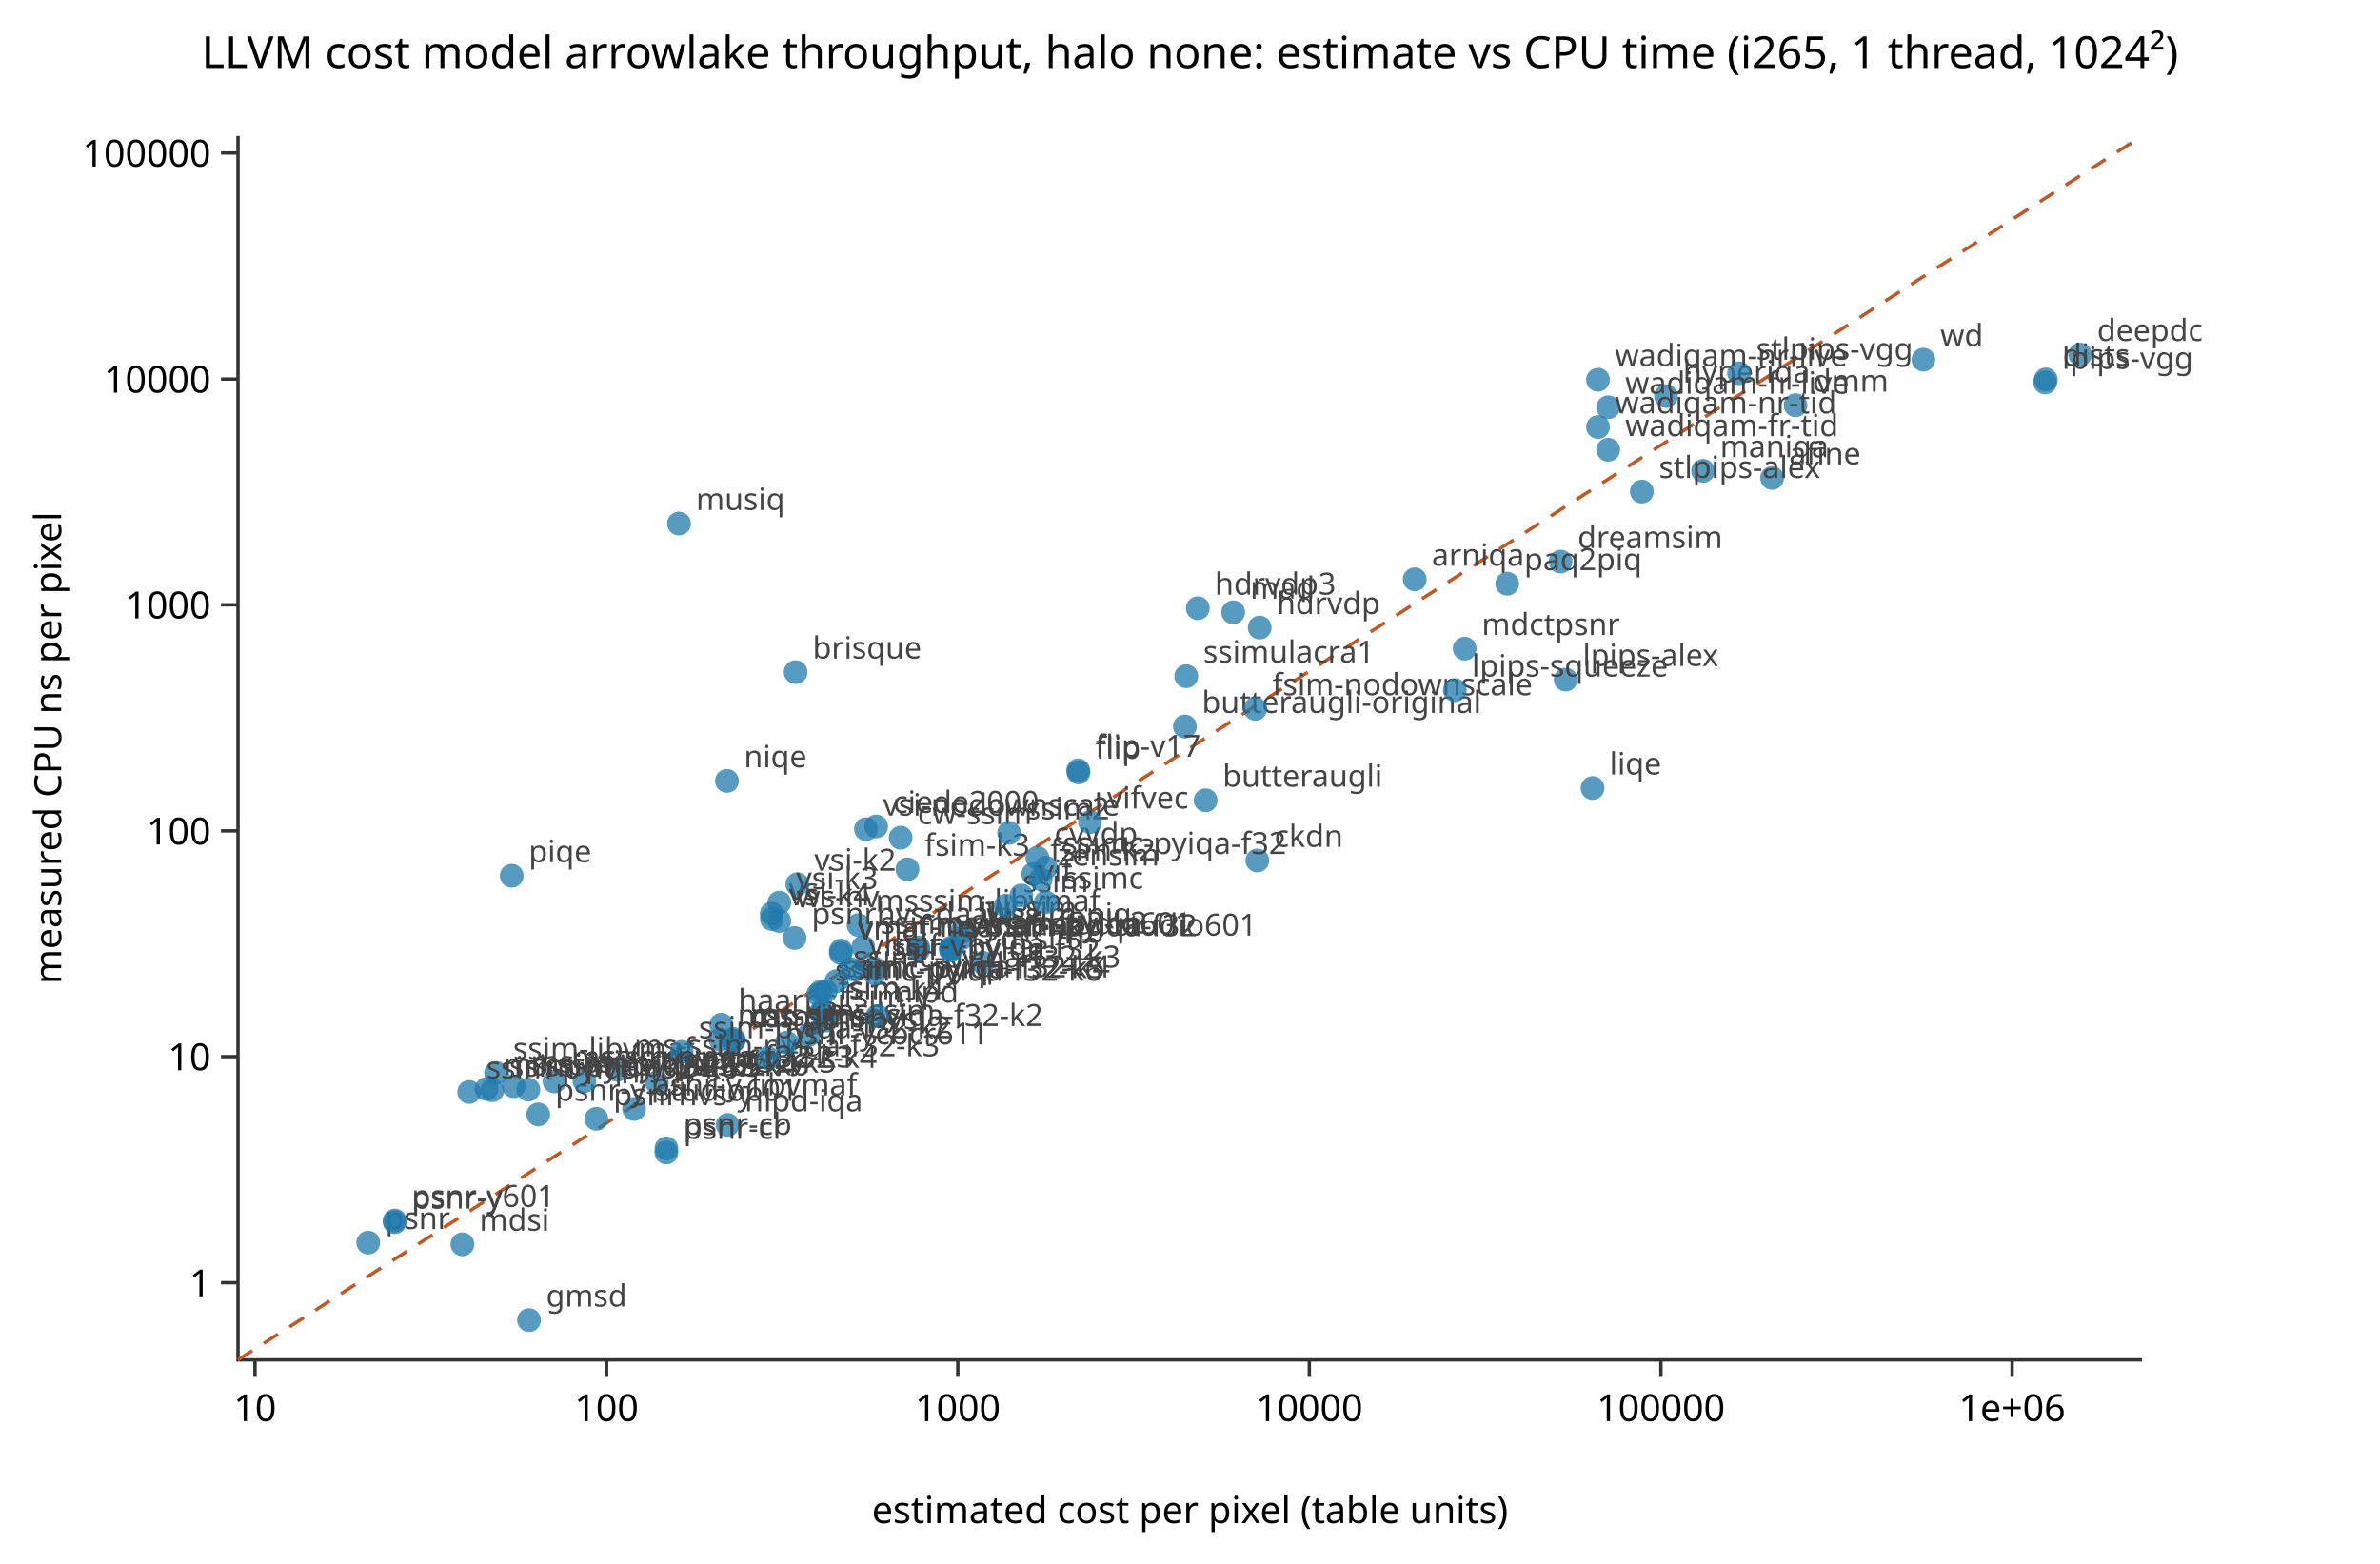
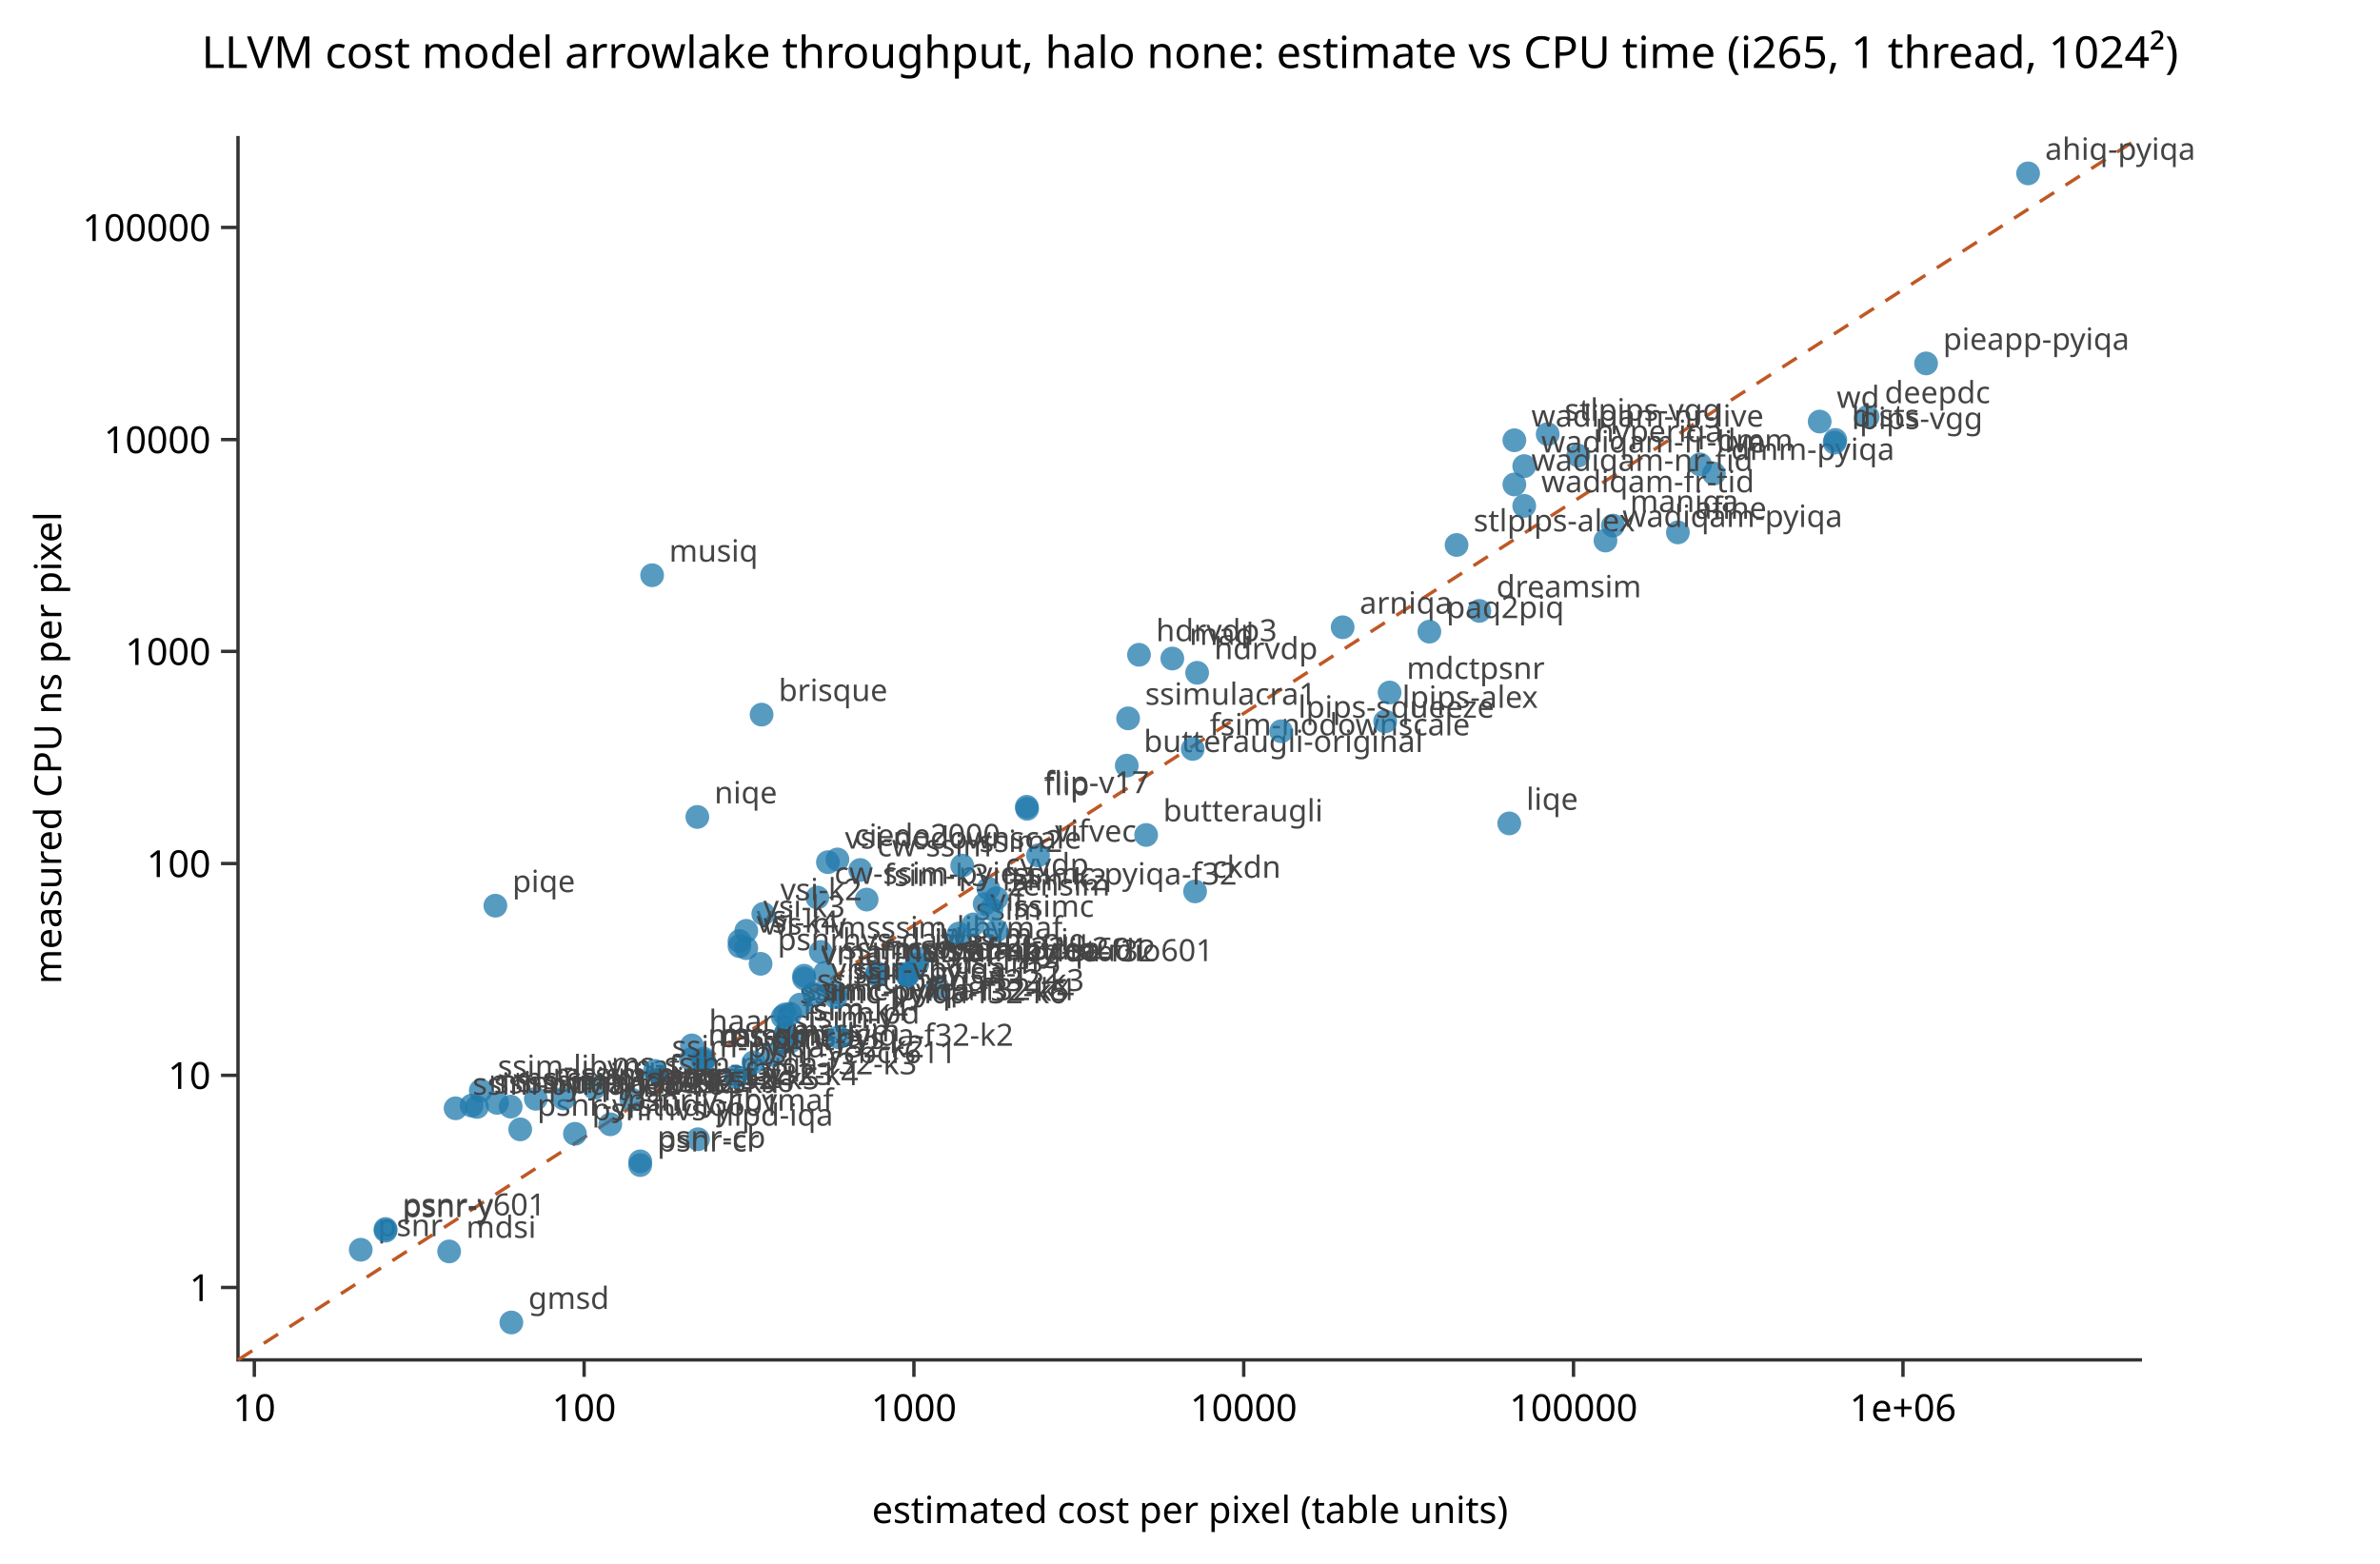
<svg xmlns="http://www.w3.org/2000/svg" viewBox="0 0 700 460" font-family="sans-serif" font-size="11">
  <rect width="700" height="460" fill="white" />
  <text x="350" y="20" text-anchor="middle" font-size="13">LLVM cost model arrowlake throughput, halo none: estimate vs CPU time (i265, 1 thread, 1024²)</text>
  <path d="M70 40V400H630" fill="none" stroke="#333" />
-   <path d="M75.0 400v5" stroke="#333" />
-   <text x="75.0" y="418" text-anchor="middle">10</text>
-   <path d="M178.4 400v5" stroke="#333" />
-   <text x="178.4" y="418" text-anchor="middle">100</text>
-   <path d="M281.7 400v5" stroke="#333" />
-   <text x="281.7" y="418" text-anchor="middle">1000</text>
-   <path d="M385.1 400v5" stroke="#333" />
-   <text x="385.1" y="418" text-anchor="middle">10000</text>
-   <path d="M488.5 400v5" stroke="#333" />
-   <text x="488.5" y="418" text-anchor="middle">100000</text>
-   <path d="M591.8 400v5" stroke="#333" />
-   <text x="591.8" y="418" text-anchor="middle">1e+06</text>
-   <path d="M65 377.3h5" stroke="#333" />
-   <text x="62" y="381.3" text-anchor="end">1</text>
-   <path d="M65 310.8h5" stroke="#333" />
-   <text x="62" y="314.8" text-anchor="end">10</text>
-   <path d="M65 244.4h5" stroke="#333" />
-   <text x="62" y="248.4" text-anchor="end">100</text>
-   <path d="M65 177.9h5" stroke="#333" />
-   <text x="62" y="181.9" text-anchor="end">1000</text>
-   <path d="M65 111.5h5" stroke="#333" />
-   <text x="62" y="115.5" text-anchor="end">10000</text>
-   <path d="M65 45.0h5" stroke="#333" />
-   <text x="62" y="49.0" text-anchor="end">100000</text>
+   <path d="M74.8 400v5" stroke="#333" />
+   <text x="74.8" y="418" text-anchor="middle">10</text>
+   <path d="M171.8 400v5" stroke="#333" />
+   <text x="171.8" y="418" text-anchor="middle">100</text>
+   <path d="M268.8 400v5" stroke="#333" />
+   <text x="268.8" y="418" text-anchor="middle">1000</text>
+   <path d="M365.8 400v5" stroke="#333" />
+   <text x="365.8" y="418" text-anchor="middle">10000</text>
+   <path d="M462.8 400v5" stroke="#333" />
+   <text x="462.8" y="418" text-anchor="middle">100000</text>
+   <path d="M559.7 400v5" stroke="#333" />
+   <text x="559.7" y="418" text-anchor="middle">1e+06</text>
+   <path d="M65 378.7h5" stroke="#333" />
+   <text x="62" y="382.7" text-anchor="end">1</text>
+   <path d="M65 316.3h5" stroke="#333" />
+   <text x="62" y="320.3" text-anchor="end">10</text>
+   <path d="M65 254.0h5" stroke="#333" />
+   <text x="62" y="258.0" text-anchor="end">100</text>
+   <path d="M65 191.6h5" stroke="#333" />
+   <text x="62" y="195.6" text-anchor="end">1000</text>
+   <path d="M65 129.3h5" stroke="#333" />
+   <text x="62" y="133.3" text-anchor="end">10000</text>
+   <path d="M65 66.9h5" stroke="#333" />
+   <text x="62" y="70.9" text-anchor="end">100000</text>
  <path d="M70.0 400.0L630.0 40.0" stroke="#bf5825" stroke-dasharray="5 4" />
-   <circle cx="521.2" cy="140.6" r="3.5" fill="#2179ac" fill-opacity=".75" />
-   <text x="526.2" y="136.6" font-size="9" fill="#444">afine</text>
-   <circle cx="416.1" cy="170.4" r="3.5" fill="#2179ac" fill-opacity=".75" />
-   <text x="421.1" y="166.4" font-size="9" fill="#444">arniqa</text>
-   <circle cx="234.0" cy="197.7" r="3.5" fill="#2179ac" fill-opacity=".75" />
-   <text x="239.0" y="193.7" font-size="9" fill="#444">brisque</text>
-   <circle cx="354.6" cy="235.4" r="3.5" fill="#2179ac" fill-opacity=".75" />
-   <text x="359.6" y="231.4" font-size="9" fill="#444">butteraugli</text>
-   <circle cx="348.5" cy="213.7" r="3.5" fill="#2179ac" fill-opacity=".75" />
-   <text x="353.5" y="209.7" font-size="9" fill="#444">butteraugli-original</text>
-   <circle cx="215.6" cy="306.2" r="3.5" fill="#2179ac" fill-opacity=".75" />
-   <text x="220.6" y="302.2" font-size="9" fill="#444">cambi</text>
-   <circle cx="257.7" cy="243.1" r="3.5" fill="#2179ac" fill-opacity=".75" />
-   <text x="262.7" y="239.1" font-size="9" fill="#444">ciede2000</text>
-   <circle cx="369.8" cy="253.1" r="3.5" fill="#2179ac" fill-opacity=".75" />
-   <text x="374.8" y="249.1" font-size="9" fill="#444">ckdn</text>
-   <circle cx="305.1" cy="252.3" r="3.5" fill="#2179ac" fill-opacity=".75" />
-   <text x="310.1" y="248.3" font-size="9" fill="#444">cvvdp</text>
-   <circle cx="264.9" cy="246.4" r="3.5" fill="#2179ac" fill-opacity=".75" />
-   <text x="269.9" y="242.4" font-size="9" fill="#444">cw-ssim</text>
-   <circle cx="611.8" cy="104.3" r="3.5" fill="#2179ac" fill-opacity=".75" />
-   <text x="616.8" y="100.3" font-size="9" fill="#444">deepdc</text>
-   <circle cx="601.7" cy="111.6" r="3.5" fill="#2179ac" fill-opacity=".75" />
-   <text x="606.7" y="107.6" font-size="9" fill="#444">dists</text>
-   <circle cx="528.1" cy="119.2" r="3.5" fill="#2179ac" fill-opacity=".75" />
-   <text x="533.1" y="115.2" font-size="9" fill="#444">dmm</text>
-   <circle cx="459.0" cy="165.2" r="3.5" fill="#2179ac" fill-opacity=".75" />
-   <text x="464.0" y="161.2" font-size="9" fill="#444">dreamsim</text>
-   <circle cx="289.1" cy="283.2" r="3.5" fill="#2179ac" fill-opacity=".75" />
-   <text x="294.1" y="279.2" font-size="9" fill="#444">dssim</text>
-   <circle cx="317.2" cy="227.2" r="3.5" fill="#2179ac" fill-opacity=".75" />
-   <text x="322.2" y="223.2" font-size="9" fill="#444">flip</text>
-   <circle cx="317.1" cy="226.6" r="3.5" fill="#2179ac" fill-opacity=".75" />
-   <text x="322.1" y="222.6" font-size="9" fill="#444">flip-v17</text>
-   <circle cx="241.6" cy="297.6" r="3.5" fill="#2179ac" fill-opacity=".75" />
-   <text x="246.6" y="293.6" font-size="9" fill="#444">fsim</text>
-   <circle cx="303.9" cy="257.1" r="3.5" fill="#2179ac" fill-opacity=".75" />
-   <text x="308.9" y="253.1" font-size="9" fill="#444">fsim-k2</text>
-   <circle cx="266.9" cy="255.7" r="3.5" fill="#2179ac" fill-opacity=".75" />
-   <text x="271.9" y="251.7" font-size="9" fill="#444">fsim-k3</text>
-   <circle cx="241.6" cy="297.9" r="3.5" fill="#2179ac" fill-opacity=".75" />
-   <text x="246.6" y="293.9" font-size="9" fill="#444">fsim-k4</text>
-   <circle cx="369.2" cy="208.5" r="3.5" fill="#2179ac" fill-opacity=".75" />
-   <text x="374.2" y="204.5" font-size="9" fill="#444">fsim-nodownscale</text>
-   <circle cx="243.0" cy="300.2" r="3.5" fill="#2179ac" fill-opacity=".75" />
-   <text x="248.0" y="296.2" font-size="9" fill="#444">fsim-y</text>
-   <circle cx="155.6" cy="388.3" r="3.5" fill="#2179ac" fill-opacity=".75" />
-   <text x="160.6" y="384.3" font-size="9" fill="#444">gmsd</text>
-   <circle cx="212.1" cy="301.4" r="3.5" fill="#2179ac" fill-opacity=".75" />
-   <text x="217.1" y="297.4" font-size="9" fill="#444">haarpsi</text>
-   <circle cx="193.2" cy="318.4" r="3.5" fill="#2179ac" fill-opacity=".75" />
-   <text x="198.2" y="314.4" font-size="9" fill="#444">haarpsi-y</text>
-   <circle cx="370.5" cy="184.6" r="3.5" fill="#2179ac" fill-opacity=".75" />
-   <text x="375.5" y="180.6" font-size="9" fill="#444">hdrvdp</text>
-   <circle cx="352.3" cy="178.9" r="3.5" fill="#2179ac" fill-opacity=".75" />
-   <text x="357.3" y="174.9" font-size="9" fill="#444">hdrvdp3</text>
-   <circle cx="490.0" cy="116.5" r="3.5" fill="#2179ac" fill-opacity=".75" />
-   <text x="495.0" y="112.5" font-size="9" fill="#444">hyperiqa</text>
-   <circle cx="282.9" cy="274.1" r="3.5" fill="#2179ac" fill-opacity=".75" />
-   <text x="287.9" y="270.1" font-size="9" fill="#444">iwssim</text>
-   <circle cx="282.8" cy="276.0" r="3.5" fill="#2179ac" fill-opacity=".75" />
-   <text x="287.8" y="272.0" font-size="9" fill="#444">iwssim-piq</text>
-   <circle cx="468.4" cy="231.8" r="3.5" fill="#2179ac" fill-opacity=".75" />
-   <text x="473.4" y="227.8" font-size="9" fill="#444">liqe</text>
-   <circle cx="460.5" cy="199.9" r="3.5" fill="#2179ac" fill-opacity=".75" />
-   <text x="465.5" y="195.9" font-size="9" fill="#444">lpips-alex</text>
-   <circle cx="427.9" cy="203.0" r="3.5" fill="#2179ac" fill-opacity=".75" />
-   <text x="432.9" y="199.0" font-size="9" fill="#444">lpips-squeeze</text>
-   <circle cx="601.5" cy="112.5" r="3.5" fill="#2179ac" fill-opacity=".75" />
-   <text x="606.5" y="108.5" font-size="9" fill="#444">lpips-vgg</text>
-   <circle cx="362.7" cy="180.1" r="3.5" fill="#2179ac" fill-opacity=".75" />
-   <text x="367.7" y="176.1" font-size="9" fill="#444">mad</text>
-   <circle cx="500.9" cy="138.5" r="3.5" fill="#2179ac" fill-opacity=".75" />
-   <text x="505.9" y="134.5" font-size="9" fill="#444">maniqa</text>
-   <circle cx="430.8" cy="190.8" r="3.5" fill="#2179ac" fill-opacity=".75" />
-   <text x="435.8" y="186.8" font-size="9" fill="#444">mdctpsnr</text>
-   <circle cx="136.0" cy="366.0" r="3.5" fill="#2179ac" fill-opacity=".75" />
-   <text x="141.0" y="362.0" font-size="9" fill="#444">mdsi</text>
-   <circle cx="215.8" cy="306.2" r="3.5" fill="#2179ac" fill-opacity=".75" />
-   <text x="220.8" y="302.2" font-size="9" fill="#444">ms-gmsd</text>
-   <circle cx="215.8" cy="305.6" r="3.5" fill="#2179ac" fill-opacity=".75" />
-   <text x="220.8" y="301.6" font-size="9" fill="#444">ms-gmsdc</text>
-   <circle cx="270.1" cy="278.7" r="3.5" fill="#2179ac" fill-opacity=".75" />
-   <text x="275.1" y="274.7" font-size="9" fill="#444">ms-ssim-pyiqa</text>
-   <circle cx="270.1" cy="279.4" r="3.5" fill="#2179ac" fill-opacity=".75" />
-   <text x="275.1" y="275.4" font-size="9" fill="#444">ms-ssim-pyiqa-f32</text>
-   <circle cx="211.9" cy="305.8" r="3.5" fill="#2179ac" fill-opacity=".75" />
-   <text x="216.9" y="301.8" font-size="9" fill="#444">ms-ssim-pyiqa-f32-k2</text>
-   <circle cx="181.5" cy="314.7" r="3.5" fill="#2179ac" fill-opacity=".75" />
-   <text x="186.5" y="310.7" font-size="9" fill="#444">ms-ssim-pyiqa-f32-k3</text>
-   <circle cx="163.1" cy="318.1" r="3.5" fill="#2179ac" fill-opacity=".75" />
-   <text x="168.1" y="314.1" font-size="9" fill="#444">ms-ssim-pyiqa-f32-k4</text>
-   <circle cx="151.1" cy="319.5" r="3.5" fill="#2179ac" fill-opacity=".75" />
-   <text x="156.1" y="315.5" font-size="9" fill="#444">ms-ssim-pyiqa-f32-k5</text>
-   <circle cx="143.1" cy="320.3" r="3.5" fill="#2179ac" fill-opacity=".75" />
-   <text x="148.1" y="316.3" font-size="9" fill="#444">ms-ssim-pyiqa-f32-k6</text>
-   <circle cx="237.9" cy="304.4" r="3.5" fill="#2179ac" fill-opacity=".75" />
-   <text x="242.9" y="300.4" font-size="9" fill="#444">msssim</text>
-   <circle cx="252.5" cy="272.1" r="3.5" fill="#2179ac" fill-opacity=".75" />
-   <text x="257.5" y="268.1" font-size="9" fill="#444">msssim-libvmaf</text>
-   <circle cx="199.7" cy="154.0" r="3.5" fill="#2179ac" fill-opacity=".75" />
-   <text x="204.7" y="150.0" font-size="9" fill="#444">musiq</text>
-   <circle cx="213.8" cy="229.7" r="3.5" fill="#2179ac" fill-opacity=".75" />
-   <text x="218.8" y="225.7" font-size="9" fill="#444">niqe</text>
-   <circle cx="258.0" cy="298.9" r="3.5" fill="#2179ac" fill-opacity=".75" />
-   <text x="263.0" y="294.9" font-size="9" fill="#444">nlpd</text>
-   <circle cx="214.0" cy="330.9" r="3.5" fill="#2179ac" fill-opacity=".75" />
-   <text x="219.0" y="326.9" font-size="9" fill="#444">nlpd-iqa</text>
-   <circle cx="443.3" cy="171.7" r="3.5" fill="#2179ac" fill-opacity=".75" />
-   <text x="448.3" y="167.7" font-size="9" fill="#444">paq2piq</text>
-   <circle cx="150.5" cy="257.6" r="3.5" fill="#2179ac" fill-opacity=".75" />
-   <text x="155.5" y="253.6" font-size="9" fill="#444">piqe</text>
-   <circle cx="108.3" cy="365.5" r="3.5" fill="#2179ac" fill-opacity=".75" />
-   <text x="113.3" y="361.5" font-size="9" fill="#444">psnr</text>
-   <circle cx="196.0" cy="337.8" r="3.5" fill="#2179ac" fill-opacity=".75" />
-   <text x="201.0" y="333.8" font-size="9" fill="#444">psnr-cb</text>
-   <circle cx="196.0" cy="339.0" r="3.5" fill="#2179ac" fill-opacity=".75" />
-   <text x="201.0" y="335.0" font-size="9" fill="#444">psnr-cr</text>
-   <circle cx="116.1" cy="359.5" r="3.5" fill="#2179ac" fill-opacity=".75" />
-   <text x="121.1" y="355.5" font-size="9" fill="#444">psnr-y</text>
-   <circle cx="186.5" cy="326.2" r="3.5" fill="#2179ac" fill-opacity=".75" />
-   <text x="191.5" y="322.2" font-size="9" fill="#444">psnr-y-libvmaf</text>
-   <circle cx="158.3" cy="327.8" r="3.5" fill="#2179ac" fill-opacity=".75" />
-   <text x="163.3" y="323.8" font-size="9" fill="#444">psnr-y-studio601</text>
-   <circle cx="116.1" cy="359.0" r="3.5" fill="#2179ac" fill-opacity=".75" />
-   <text x="121.1" y="355.0" font-size="9" fill="#444">psnr-y601</text>
-   <circle cx="225.8" cy="311.2" r="3.5" fill="#2179ac" fill-opacity=".75" />
-   <text x="230.8" y="307.2" font-size="9" fill="#444">psnr-ycbcr611</text>
-   <circle cx="231.4" cy="306.7" r="3.5" fill="#2179ac" fill-opacity=".75" />
-   <text x="236.4" y="302.7" font-size="9" fill="#444">psnrhvs</text>
-   <circle cx="233.7" cy="275.9" r="3.5" fill="#2179ac" fill-opacity=".75" />
-   <text x="238.7" y="271.9" font-size="9" fill="#444">psnrhvs-daala</text>
-   <circle cx="175.4" cy="329.1" r="3.5" fill="#2179ac" fill-opacity=".75" />
-   <text x="180.4" y="325.1" font-size="9" fill="#444">psnrhvs-y</text>
-   <circle cx="295.8" cy="266.4" r="3.5" fill="#2179ac" fill-opacity=".75" />
-   <text x="300.8" y="262.4" font-size="9" fill="#444">ssim</text>
-   <circle cx="145.9" cy="315.6" r="3.5" fill="#2179ac" fill-opacity=".75" />
-   <text x="150.9" y="311.6" font-size="9" fill="#444">ssim-libvmaf</text>
-   <circle cx="257.2" cy="284.9" r="3.5" fill="#2179ac" fill-opacity=".75" />
-   <text x="262.2" y="280.9" font-size="9" fill="#444">ssim-pyiqa</text>
-   <circle cx="257.2" cy="286.3" r="3.5" fill="#2179ac" fill-opacity=".75" />
-   <text x="262.2" y="282.3" font-size="9" fill="#444">ssim-pyiqa-f32</text>
-   <circle cx="200.5" cy="309.4" r="3.5" fill="#2179ac" fill-opacity=".75" />
-   <text x="205.5" y="305.4" font-size="9" fill="#444">ssim-pyiqa-f32-k2</text>
-   <circle cx="171.9" cy="318.0" r="3.5" fill="#2179ac" fill-opacity=".75" />
-   <text x="176.9" y="314.0" font-size="9" fill="#444">ssim-pyiqa-f32-k3</text>
-   <circle cx="155.4" cy="320.5" r="3.5" fill="#2179ac" fill-opacity=".75" />
-   <text x="160.4" y="316.5" font-size="9" fill="#444">ssim-pyiqa-f32-k4</text>
-   <circle cx="144.8" cy="320.7" r="3.5" fill="#2179ac" fill-opacity=".75" />
-   <text x="149.8" y="316.7" font-size="9" fill="#444">ssim-pyiqa-f32-k5</text>
-   <circle cx="138.0" cy="321.2" r="3.5" fill="#2179ac" fill-opacity=".75" />
-   <text x="143.0" y="317.2" font-size="9" fill="#444">ssim-pyiqa-f32-k6</text>
-   <circle cx="296.8" cy="245.0" r="3.5" fill="#2179ac" fill-opacity=".75" />
-   <text x="301.8" y="241.0" font-size="9" fill="#444">ssim2</text>
-   <circle cx="307.6" cy="265.4" r="3.5" fill="#2179ac" fill-opacity=".75" />
-   <text x="312.6" y="261.4" font-size="9" fill="#444">ssimc</text>
-   <circle cx="307.6" cy="255.2" r="3.5" fill="#2179ac" fill-opacity=".75" />
-   <text x="312.6" y="251.2" font-size="9" fill="#444">ssimc-pyiqa-f32</text>
-   <circle cx="253.9" cy="278.6" r="3.5" fill="#2179ac" fill-opacity=".75" />
-   <text x="258.9" y="274.6" font-size="9" fill="#444">ssimc-pyiqa-f32-k2</text>
-   <circle cx="246.0" cy="288.6" r="3.5" fill="#2179ac" fill-opacity=".75" />
-   <text x="251.0" y="284.6" font-size="9" fill="#444">ssimc-pyiqa-f32-k3</text>
-   <circle cx="242.9" cy="291.5" r="3.5" fill="#2179ac" fill-opacity=".75" />
-   <text x="247.9" y="287.5" font-size="9" fill="#444">ssimc-pyiqa-f32-k4</text>
-   <circle cx="241.4" cy="291.7" r="3.5" fill="#2179ac" fill-opacity=".75" />
-   <text x="246.4" y="287.7" font-size="9" fill="#444">ssimc-pyiqa-f32-k5</text>
-   <circle cx="240.6" cy="292.5" r="3.5" fill="#2179ac" fill-opacity=".75" />
-   <text x="245.6" y="288.5" font-size="9" fill="#444">ssimc-pyiqa-f32-k6</text>
-   <circle cx="348.9" cy="198.9" r="3.5" fill="#2179ac" fill-opacity=".75" />
-   <text x="353.9" y="194.9" font-size="9" fill="#444">ssimulacra1</text>
-   <circle cx="482.9" cy="144.6" r="3.5" fill="#2179ac" fill-opacity=".75" />
-   <text x="487.9" y="140.6" font-size="9" fill="#444">stlpips-alex</text>
-   <circle cx="511.5" cy="109.8" r="3.5" fill="#2179ac" fill-opacity=".75" />
-   <text x="516.5" y="105.8" font-size="9" fill="#444">stlpips-vgg</text>
-   <circle cx="300.4" cy="263.4" r="3.5" fill="#2179ac" fill-opacity=".75" />
-   <text x="305.4" y="259.4" font-size="9" fill="#444">vif</text>
-   <circle cx="320.6" cy="241.8" r="3.5" fill="#2179ac" fill-opacity=".75" />
-   <text x="325.6" y="237.8" font-size="9" fill="#444">vifvec</text>
-   <circle cx="247.3" cy="280.4" r="3.5" fill="#2179ac" fill-opacity=".75" />
-   <text x="252.3" y="276.4" font-size="9" fill="#444">vmaf</text>
-   <circle cx="279.7" cy="279.6" r="3.5" fill="#2179ac" fill-opacity=".75" />
-   <text x="284.7" y="275.6" font-size="9" fill="#444">vmaf-4k</text>
-   <circle cx="247.3" cy="279.6" r="3.5" fill="#2179ac" fill-opacity=".75" />
-   <text x="252.3" y="275.6" font-size="9" fill="#444">vmaf-neg</text>
-   <circle cx="279.7" cy="279.2" r="3.5" fill="#2179ac" fill-opacity=".75" />
-   <text x="284.7" y="275.2" font-size="9" fill="#444">vmaf-neg-studio601</text>
-   <circle cx="279.7" cy="278.8" r="3.5" fill="#2179ac" fill-opacity=".75" />
-   <text x="284.7" y="274.8" font-size="9" fill="#444">vmaf-studio601</text>
-   <circle cx="250.4" cy="285.1" r="3.5" fill="#2179ac" fill-opacity=".75" />
-   <text x="255.4" y="281.1" font-size="9" fill="#444">vmaf-v1</text>
-   <circle cx="227.0" cy="268.7" r="3.5" fill="#2179ac" fill-opacity=".75" />
-   <text x="232.0" y="264.7" font-size="9" fill="#444">vsi</text>
-   <circle cx="234.5" cy="260.1" r="3.5" fill="#2179ac" fill-opacity=".75" />
-   <text x="239.5" y="256.1" font-size="9" fill="#444">vsi-k2</text>
-   <circle cx="229.2" cy="265.5" r="3.5" fill="#2179ac" fill-opacity=".75" />
-   <text x="234.2" y="261.5" font-size="9" fill="#444">vsi-k3</text>
-   <circle cx="227.0" cy="270.3" r="3.5" fill="#2179ac" fill-opacity=".75" />
-   <text x="232.0" y="266.3" font-size="9" fill="#444">vsi-k4</text>
-   <circle cx="254.7" cy="243.9" r="3.5" fill="#2179ac" fill-opacity=".75" />
-   <text x="259.7" y="239.9" font-size="9" fill="#444">vsi-nodownscale</text>
-   <circle cx="473.0" cy="119.8" r="3.5" fill="#2179ac" fill-opacity=".75" />
-   <text x="478.0" y="115.8" font-size="9" fill="#444">wadiqam-fr-live</text>
-   <circle cx="473.0" cy="132.3" r="3.5" fill="#2179ac" fill-opacity=".75" />
-   <text x="478.0" y="128.3" font-size="9" fill="#444">wadiqam-fr-tid</text>
-   <circle cx="470.0" cy="111.7" r="3.5" fill="#2179ac" fill-opacity=".75" />
-   <text x="475.0" y="107.7" font-size="9" fill="#444">wadiqam-nr-live</text>
-   <circle cx="470.0" cy="125.6" r="3.5" fill="#2179ac" fill-opacity=".75" />
-   <text x="475.0" y="121.6" font-size="9" fill="#444">wadiqam-nr-tid</text>
-   <circle cx="565.7" cy="105.8" r="3.5" fill="#2179ac" fill-opacity=".75" />
-   <text x="570.7" y="101.8" font-size="9" fill="#444">wd</text>
-   <circle cx="229.2" cy="270.9" r="3.5" fill="#2179ac" fill-opacity=".75" />
-   <text x="234.2" y="266.9" font-size="9" fill="#444">ws-hv</text>
-   <circle cx="306.1" cy="258.6" r="3.5" fill="#2179ac" fill-opacity=".75" />
-   <text x="311.1" y="254.6" font-size="9" fill="#444">zensim</text>
+   <circle cx="493.5" cy="156.6" r="3.5" fill="#2179ac" fill-opacity=".75" />
+   <text x="498.5" y="152.6" font-size="9" fill="#444">afine</text>
+   <circle cx="596.5" cy="51.0" r="3.5" fill="#2179ac" fill-opacity=".75" />
+   <text x="601.5" y="47.0" font-size="9" fill="#444">ahiq-pyiqa</text>
+   <circle cx="394.9" cy="184.5" r="3.5" fill="#2179ac" fill-opacity=".75" />
+   <text x="399.9" y="180.5" font-size="9" fill="#444">arniqa</text>
+   <circle cx="224.0" cy="210.2" r="3.5" fill="#2179ac" fill-opacity=".75" />
+   <text x="229.0" y="206.2" font-size="9" fill="#444">brisque</text>
+   <circle cx="337.1" cy="245.6" r="3.5" fill="#2179ac" fill-opacity=".75" />
+   <text x="342.1" y="241.6" font-size="9" fill="#444">butteraugli</text>
+   <circle cx="331.4" cy="225.2" r="3.5" fill="#2179ac" fill-opacity=".75" />
+   <text x="336.4" y="221.2" font-size="9" fill="#444">butteraugli-original</text>
+   <circle cx="206.7" cy="312.0" r="3.5" fill="#2179ac" fill-opacity=".75" />
+   <text x="211.7" y="308.0" font-size="9" fill="#444">cambi</text>
+   <circle cx="246.3" cy="252.8" r="3.5" fill="#2179ac" fill-opacity=".75" />
+   <text x="251.3" y="248.8" font-size="9" fill="#444">ciede2000</text>
+   <circle cx="351.5" cy="262.2" r="3.5" fill="#2179ac" fill-opacity=".75" />
+   <text x="356.5" y="258.2" font-size="9" fill="#444">ckdn</text>
+   <circle cx="290.7" cy="261.4" r="3.5" fill="#2179ac" fill-opacity=".75" />
+   <text x="295.7" y="257.4" font-size="9" fill="#444">cvvdp</text>
+   <circle cx="253.0" cy="255.9" r="3.5" fill="#2179ac" fill-opacity=".75" />
+   <text x="258.0" y="251.9" font-size="9" fill="#444">cw-ssim</text>
+   <circle cx="240.4" cy="264.0" r="3.5" fill="#2179ac" fill-opacity=".75" />
+   <text x="245.4" y="260.0" font-size="9" fill="#444">cw-ssim-pyiqa</text>
+   <circle cx="549.3" cy="122.6" r="3.5" fill="#2179ac" fill-opacity=".75" />
+   <text x="554.3" y="118.6" font-size="9" fill="#444">deepdc</text>
+   <circle cx="539.8" cy="129.4" r="3.5" fill="#2179ac" fill-opacity=".75" />
+   <text x="544.8" y="125.4" font-size="9" fill="#444">dists</text>
+   <circle cx="500.0" cy="136.6" r="3.5" fill="#2179ac" fill-opacity=".75" />
+   <text x="505.0" y="132.6" font-size="9" fill="#444">dmm</text>
+   <circle cx="504.1" cy="139.3" r="3.5" fill="#2179ac" fill-opacity=".75" />
+   <text x="509.1" y="135.3" font-size="9" fill="#444">dmm-pyiqa</text>
+   <circle cx="435.1" cy="179.7" r="3.5" fill="#2179ac" fill-opacity=".75" />
+   <text x="440.1" y="175.7" font-size="9" fill="#444">dreamsim</text>
+   <circle cx="275.7" cy="290.4" r="3.5" fill="#2179ac" fill-opacity=".75" />
+   <text x="280.7" y="286.4" font-size="9" fill="#444">dssim</text>
+   <circle cx="302.1" cy="237.9" r="3.5" fill="#2179ac" fill-opacity=".75" />
+   <text x="307.1" y="233.9" font-size="9" fill="#444">flip</text>
+   <circle cx="302.0" cy="237.3" r="3.5" fill="#2179ac" fill-opacity=".75" />
+   <text x="307.0" y="233.3" font-size="9" fill="#444">flip-v17</text>
+   <circle cx="231.1" cy="303.9" r="3.5" fill="#2179ac" fill-opacity=".75" />
+   <text x="236.1" y="299.9" font-size="9" fill="#444">fsim</text>
+   <circle cx="289.6" cy="265.9" r="3.5" fill="#2179ac" fill-opacity=".75" />
+   <text x="294.6" y="261.9" font-size="9" fill="#444">fsim-k2</text>
+   <circle cx="254.9" cy="264.6" r="3.5" fill="#2179ac" fill-opacity=".75" />
+   <text x="259.9" y="260.6" font-size="9" fill="#444">fsim-k3</text>
+   <circle cx="231.1" cy="304.2" r="3.5" fill="#2179ac" fill-opacity=".75" />
+   <text x="236.1" y="300.2" font-size="9" fill="#444">fsim-k4</text>
+   <circle cx="350.8" cy="220.3" r="3.5" fill="#2179ac" fill-opacity=".75" />
+   <text x="355.8" y="216.3" font-size="9" fill="#444">fsim-nodownscale</text>
+   <circle cx="232.4" cy="306.4" r="3.5" fill="#2179ac" fill-opacity=".75" />
+   <text x="237.4" y="302.4" font-size="9" fill="#444">fsim-y</text>
+   <circle cx="150.4" cy="389.0" r="3.5" fill="#2179ac" fill-opacity=".75" />
+   <text x="155.4" y="385.0" font-size="9" fill="#444">gmsd</text>
+   <circle cx="203.5" cy="307.5" r="3.5" fill="#2179ac" fill-opacity=".75" />
+   <text x="208.5" y="303.5" font-size="9" fill="#444">haarpsi</text>
+   <circle cx="185.7" cy="323.4" r="3.5" fill="#2179ac" fill-opacity=".75" />
+   <text x="190.7" y="319.4" font-size="9" fill="#444">haarpsi-y</text>
+   <circle cx="352.1" cy="197.9" r="3.5" fill="#2179ac" fill-opacity=".75" />
+   <text x="357.1" y="193.9" font-size="9" fill="#444">hdrvdp</text>
+   <circle cx="335.0" cy="192.6" r="3.5" fill="#2179ac" fill-opacity=".75" />
+   <text x="340.0" y="188.6" font-size="9" fill="#444">hdrvdp3</text>
+   <circle cx="464.2" cy="134.0" r="3.5" fill="#2179ac" fill-opacity=".75" />
+   <text x="469.2" y="130.0" font-size="9" fill="#444">hyperiqa</text>
+   <circle cx="269.9" cy="281.9" r="3.5" fill="#2179ac" fill-opacity=".75" />
+   <text x="274.9" y="277.9" font-size="9" fill="#444">iwssim</text>
+   <circle cx="269.8" cy="283.6" r="3.5" fill="#2179ac" fill-opacity=".75" />
+   <text x="274.8" y="279.6" font-size="9" fill="#444">iwssim-piq</text>
+   <circle cx="443.9" cy="242.2" r="3.5" fill="#2179ac" fill-opacity=".75" />
+   <text x="448.9" y="238.2" font-size="9" fill="#444">liqe</text>
+   <circle cx="407.4" cy="212.2" r="3.5" fill="#2179ac" fill-opacity=".75" />
+   <text x="412.4" y="208.2" font-size="9" fill="#444">lpips-alex</text>
+   <circle cx="376.8" cy="215.1" r="3.5" fill="#2179ac" fill-opacity=".75" />
+   <text x="381.8" y="211.1" font-size="9" fill="#444">lpips-squeeze</text>
+   <circle cx="539.6" cy="130.2" r="3.5" fill="#2179ac" fill-opacity=".75" />
+   <text x="544.6" y="126.2" font-size="9" fill="#444">lpips-vgg</text>
+   <circle cx="344.8" cy="193.7" r="3.5" fill="#2179ac" fill-opacity=".75" />
+   <text x="349.8" y="189.7" font-size="9" fill="#444">mad</text>
+   <circle cx="474.4" cy="154.6" r="3.5" fill="#2179ac" fill-opacity=".75" />
+   <text x="479.4" y="150.6" font-size="9" fill="#444">maniqa</text>
+   <circle cx="408.7" cy="203.7" r="3.5" fill="#2179ac" fill-opacity=".75" />
+   <text x="413.7" y="199.7" font-size="9" fill="#444">mdctpsnr</text>
+   <circle cx="132.1" cy="368.1" r="3.5" fill="#2179ac" fill-opacity=".75" />
+   <text x="137.1" y="364.1" font-size="9" fill="#444">mdsi</text>
+   <circle cx="207.0" cy="312.0" r="3.5" fill="#2179ac" fill-opacity=".75" />
+   <text x="212.0" y="308.0" font-size="9" fill="#444">ms-gmsd</text>
+   <circle cx="207.0" cy="311.4" r="3.5" fill="#2179ac" fill-opacity=".75" />
+   <text x="212.0" y="307.4" font-size="9" fill="#444">ms-gmsdc</text>
+   <circle cx="257.9" cy="286.2" r="3.5" fill="#2179ac" fill-opacity=".75" />
+   <text x="262.9" y="282.2" font-size="9" fill="#444">ms-ssim-pyiqa</text>
+   <circle cx="257.9" cy="286.8" r="3.5" fill="#2179ac" fill-opacity=".75" />
+   <text x="262.9" y="282.8" font-size="9" fill="#444">ms-ssim-pyiqa-f32</text>
+   <circle cx="203.2" cy="311.6" r="3.5" fill="#2179ac" fill-opacity=".75" />
+   <text x="208.2" y="307.6" font-size="9" fill="#444">ms-ssim-pyiqa-f32-k2</text>
+   <circle cx="174.8" cy="320.0" r="3.5" fill="#2179ac" fill-opacity=".75" />
+   <text x="179.8" y="316.0" font-size="9" fill="#444">ms-ssim-pyiqa-f32-k3</text>
+   <circle cx="157.6" cy="323.2" r="3.5" fill="#2179ac" fill-opacity=".75" />
+   <text x="162.6" y="319.2" font-size="9" fill="#444">ms-ssim-pyiqa-f32-k4</text>
+   <circle cx="146.2" cy="324.4" r="3.5" fill="#2179ac" fill-opacity=".75" />
+   <text x="151.2" y="320.4" font-size="9" fill="#444">ms-ssim-pyiqa-f32-k5</text>
+   <circle cx="138.7" cy="325.2" r="3.5" fill="#2179ac" fill-opacity=".75" />
+   <text x="143.7" y="321.2" font-size="9" fill="#444">ms-ssim-pyiqa-f32-k6</text>
+   <circle cx="227.6" cy="310.3" r="3.5" fill="#2179ac" fill-opacity=".75" />
+   <text x="232.6" y="306.3" font-size="9" fill="#444">msssim</text>
+   <circle cx="241.4" cy="280.0" r="3.5" fill="#2179ac" fill-opacity=".75" />
+   <text x="246.4" y="276.0" font-size="9" fill="#444">msssim-libvmaf</text>
+   <circle cx="191.8" cy="169.2" r="3.5" fill="#2179ac" fill-opacity=".75" />
+   <text x="196.8" y="165.2" font-size="9" fill="#444">musiq</text>
+   <circle cx="205.1" cy="240.3" r="3.5" fill="#2179ac" fill-opacity=".75" />
+   <text x="210.1" y="236.3" font-size="9" fill="#444">niqe</text>
+   <circle cx="246.6" cy="305.1" r="3.5" fill="#2179ac" fill-opacity=".75" />
+   <text x="251.6" y="301.1" font-size="9" fill="#444">nlpd</text>
+   <circle cx="205.3" cy="335.1" r="3.5" fill="#2179ac" fill-opacity=".75" />
+   <text x="210.3" y="331.1" font-size="9" fill="#444">nlpd-iqa</text>
+   <circle cx="420.4" cy="185.8" r="3.5" fill="#2179ac" fill-opacity=".75" />
+   <text x="425.4" y="181.8" font-size="9" fill="#444">paq2piq</text>
+   <circle cx="566.5" cy="106.9" r="3.5" fill="#2179ac" fill-opacity=".75" />
+   <text x="571.5" y="102.9" font-size="9" fill="#444">pieapp-pyiqa</text>
+   <circle cx="145.7" cy="266.4" r="3.5" fill="#2179ac" fill-opacity=".75" />
+   <text x="150.7" y="262.4" font-size="9" fill="#444">piqe</text>
+   <circle cx="106.1" cy="367.6" r="3.5" fill="#2179ac" fill-opacity=".75" />
+   <text x="111.1" y="363.6" font-size="9" fill="#444">psnr</text>
+   <circle cx="188.3" cy="341.6" r="3.5" fill="#2179ac" fill-opacity=".75" />
+   <text x="193.3" y="337.6" font-size="9" fill="#444">psnr-cb</text>
+   <circle cx="188.3" cy="342.7" r="3.5" fill="#2179ac" fill-opacity=".75" />
+   <text x="193.3" y="338.7" font-size="9" fill="#444">psnr-cr</text>
+   <circle cx="113.4" cy="362.0" r="3.5" fill="#2179ac" fill-opacity=".75" />
+   <text x="118.4" y="358.0" font-size="9" fill="#444">psnr-y</text>
+   <circle cx="179.5" cy="330.7" r="3.5" fill="#2179ac" fill-opacity=".75" />
+   <text x="184.5" y="326.7" font-size="9" fill="#444">psnr-y-libvmaf</text>
+   <circle cx="153.0" cy="332.2" r="3.5" fill="#2179ac" fill-opacity=".75" />
+   <text x="158.0" y="328.2" font-size="9" fill="#444">psnr-y-studio601</text>
+   <circle cx="113.4" cy="361.5" r="3.5" fill="#2179ac" fill-opacity=".75" />
+   <text x="118.4" y="357.5" font-size="9" fill="#444">psnr-y601</text>
+   <circle cx="216.4" cy="316.7" r="3.5" fill="#2179ac" fill-opacity=".75" />
+   <text x="221.4" y="312.7" font-size="9" fill="#444">psnr-ycbcr611</text>
+   <circle cx="221.6" cy="312.5" r="3.5" fill="#2179ac" fill-opacity=".75" />
+   <text x="226.6" y="308.5" font-size="9" fill="#444">psnrhvs</text>
+   <circle cx="223.7" cy="283.5" r="3.5" fill="#2179ac" fill-opacity=".75" />
+   <text x="228.7" y="279.5" font-size="9" fill="#444">psnrhvs-daala</text>
+   <circle cx="169.1" cy="333.5" r="3.5" fill="#2179ac" fill-opacity=".75" />
+   <text x="174.1" y="329.5" font-size="9" fill="#444">psnrhvs-y</text>
+   <circle cx="282.0" cy="274.6" r="3.5" fill="#2179ac" fill-opacity=".75" />
+   <text x="287.0" y="270.6" font-size="9" fill="#444">ssim</text>
+   <circle cx="141.4" cy="320.8" r="3.5" fill="#2179ac" fill-opacity=".75" />
+   <text x="146.4" y="316.8" font-size="9" fill="#444">ssim-libvmaf</text>
+   <circle cx="245.8" cy="292.0" r="3.5" fill="#2179ac" fill-opacity=".75" />
+   <text x="250.8" y="288.0" font-size="9" fill="#444">ssim-pyiqa</text>
+   <circle cx="245.8" cy="293.3" r="3.5" fill="#2179ac" fill-opacity=".75" />
+   <text x="250.8" y="289.3" font-size="9" fill="#444">ssim-pyiqa-f32</text>
+   <circle cx="192.6" cy="315.0" r="3.5" fill="#2179ac" fill-opacity=".75" />
+   <text x="197.6" y="311.0" font-size="9" fill="#444">ssim-pyiqa-f32-k2</text>
+   <circle cx="165.8" cy="323.1" r="3.5" fill="#2179ac" fill-opacity=".75" />
+   <text x="170.8" y="319.1" font-size="9" fill="#444">ssim-pyiqa-f32-k3</text>
+   <circle cx="150.2" cy="325.5" r="3.5" fill="#2179ac" fill-opacity=".75" />
+   <text x="155.2" y="321.5" font-size="9" fill="#444">ssim-pyiqa-f32-k4</text>
+   <circle cx="140.3" cy="325.6" r="3.5" fill="#2179ac" fill-opacity=".75" />
+   <text x="145.3" y="321.6" font-size="9" fill="#444">ssim-pyiqa-f32-k5</text>
+   <circle cx="134.0" cy="326.0" r="3.5" fill="#2179ac" fill-opacity=".75" />
+   <text x="139.0" y="322.0" font-size="9" fill="#444">ssim-pyiqa-f32-k6</text>
+   <circle cx="283.0" cy="254.6" r="3.5" fill="#2179ac" fill-opacity=".75" />
+   <text x="288.0" y="250.6" font-size="9" fill="#444">ssim2</text>
+   <circle cx="293.1" cy="273.7" r="3.5" fill="#2179ac" fill-opacity=".75" />
+   <text x="298.1" y="269.7" font-size="9" fill="#444">ssimc</text>
+   <circle cx="293.1" cy="264.2" r="3.5" fill="#2179ac" fill-opacity=".75" />
+   <text x="298.1" y="260.2" font-size="9" fill="#444">ssimc-pyiqa-f32</text>
+   <circle cx="242.7" cy="286.1" r="3.5" fill="#2179ac" fill-opacity=".75" />
+   <text x="247.7" y="282.1" font-size="9" fill="#444">ssimc-pyiqa-f32-k2</text>
+   <circle cx="235.3" cy="295.5" r="3.5" fill="#2179ac" fill-opacity=".75" />
+   <text x="240.3" y="291.5" font-size="9" fill="#444">ssimc-pyiqa-f32-k3</text>
+   <circle cx="232.4" cy="298.2" r="3.5" fill="#2179ac" fill-opacity=".75" />
+   <text x="237.4" y="294.2" font-size="9" fill="#444">ssimc-pyiqa-f32-k4</text>
+   <circle cx="230.9" cy="298.4" r="3.5" fill="#2179ac" fill-opacity=".75" />
+   <text x="235.9" y="294.4" font-size="9" fill="#444">ssimc-pyiqa-f32-k5</text>
+   <circle cx="230.2" cy="299.1" r="3.5" fill="#2179ac" fill-opacity=".75" />
+   <text x="235.2" y="295.1" font-size="9" fill="#444">ssimc-pyiqa-f32-k6</text>
+   <circle cx="331.8" cy="211.3" r="3.5" fill="#2179ac" fill-opacity=".75" />
+   <text x="336.8" y="207.3" font-size="9" fill="#444">ssimulacra1</text>
+   <circle cx="428.4" cy="160.3" r="3.5" fill="#2179ac" fill-opacity=".75" />
+   <text x="433.4" y="156.3" font-size="9" fill="#444">stlpips-alex</text>
+   <circle cx="455.2" cy="127.7" r="3.5" fill="#2179ac" fill-opacity=".75" />
+   <text x="460.2" y="123.7" font-size="9" fill="#444">stlpips-vgg</text>
+   <circle cx="286.3" cy="271.9" r="3.5" fill="#2179ac" fill-opacity=".75" />
+   <text x="291.3" y="267.9" font-size="9" fill="#444">vif</text>
+   <circle cx="305.3" cy="251.6" r="3.5" fill="#2179ac" fill-opacity=".75" />
+   <text x="310.3" y="247.6" font-size="9" fill="#444">vifvec</text>
+   <circle cx="236.5" cy="287.8" r="3.5" fill="#2179ac" fill-opacity=".75" />
+   <text x="241.5" y="283.8" font-size="9" fill="#444">vmaf</text>
+   <circle cx="266.9" cy="287.0" r="3.5" fill="#2179ac" fill-opacity=".75" />
+   <text x="271.9" y="283.0" font-size="9" fill="#444">vmaf-4k</text>
+   <circle cx="236.5" cy="287.0" r="3.5" fill="#2179ac" fill-opacity=".75" />
+   <text x="241.5" y="283.0" font-size="9" fill="#444">vmaf-neg</text>
+   <circle cx="266.9" cy="286.7" r="3.5" fill="#2179ac" fill-opacity=".75" />
+   <text x="271.9" y="282.7" font-size="9" fill="#444">vmaf-neg-studio601</text>
+   <circle cx="266.9" cy="286.3" r="3.5" fill="#2179ac" fill-opacity=".75" />
+   <text x="271.9" y="282.3" font-size="9" fill="#444">vmaf-studio601</text>
+   <circle cx="239.4" cy="292.2" r="3.5" fill="#2179ac" fill-opacity=".75" />
+   <text x="244.4" y="288.2" font-size="9" fill="#444">vmaf-v1</text>
+   <circle cx="217.5" cy="276.8" r="3.5" fill="#2179ac" fill-opacity=".75" />
+   <text x="222.5" y="272.8" font-size="9" fill="#444">vsi</text>
+   <circle cx="224.5" cy="268.8" r="3.5" fill="#2179ac" fill-opacity=".75" />
+   <text x="229.5" y="264.8" font-size="9" fill="#444">vsi-k2</text>
+   <circle cx="219.5" cy="273.8" r="3.5" fill="#2179ac" fill-opacity=".75" />
+   <text x="224.5" y="269.8" font-size="9" fill="#444">vsi-k3</text>
+   <circle cx="217.5" cy="278.3" r="3.5" fill="#2179ac" fill-opacity=".75" />
+   <text x="222.5" y="274.3" font-size="9" fill="#444">vsi-k4</text>
+   <circle cx="243.5" cy="253.6" r="3.5" fill="#2179ac" fill-opacity=".75" />
+   <text x="248.5" y="249.6" font-size="9" fill="#444">vsi-nodownscale</text>
+   <circle cx="448.3" cy="137.1" r="3.5" fill="#2179ac" fill-opacity=".75" />
+   <text x="453.3" y="133.1" font-size="9" fill="#444">wadiqam-fr-live</text>
+   <circle cx="448.3" cy="148.8" r="3.5" fill="#2179ac" fill-opacity=".75" />
+   <text x="453.3" y="144.8" font-size="9" fill="#444">wadiqam-fr-tid</text>
+   <circle cx="445.4" cy="129.5" r="3.5" fill="#2179ac" fill-opacity=".75" />
+   <text x="450.4" y="125.5" font-size="9" fill="#444">wadiqam-nr-live</text>
+   <circle cx="445.4" cy="142.5" r="3.5" fill="#2179ac" fill-opacity=".75" />
+   <text x="450.4" y="138.5" font-size="9" fill="#444">wadiqam-nr-tid</text>
+   <circle cx="472.2" cy="159.0" r="3.5" fill="#2179ac" fill-opacity=".75" />
+   <text x="477.2" y="155.0" font-size="9" fill="#444">wadiqam-pyiqa</text>
+   <circle cx="535.2" cy="124.0" r="3.5" fill="#2179ac" fill-opacity=".75" />
+   <text x="540.2" y="120.0" font-size="9" fill="#444">wd</text>
+   <circle cx="219.5" cy="278.9" r="3.5" fill="#2179ac" fill-opacity=".75" />
+   <text x="224.5" y="274.9" font-size="9" fill="#444">ws-hv</text>
+   <circle cx="291.6" cy="267.4" r="3.5" fill="#2179ac" fill-opacity=".75" />
+   <text x="296.6" y="263.4" font-size="9" fill="#444">zensim</text>
  <text x="350" y="448" text-anchor="middle">estimated cost per pixel (table units)</text>
  <text x="18" y="220" text-anchor="middle" transform="rotate(-90 18 220)">measured CPU ns per pixel</text>
</svg>
